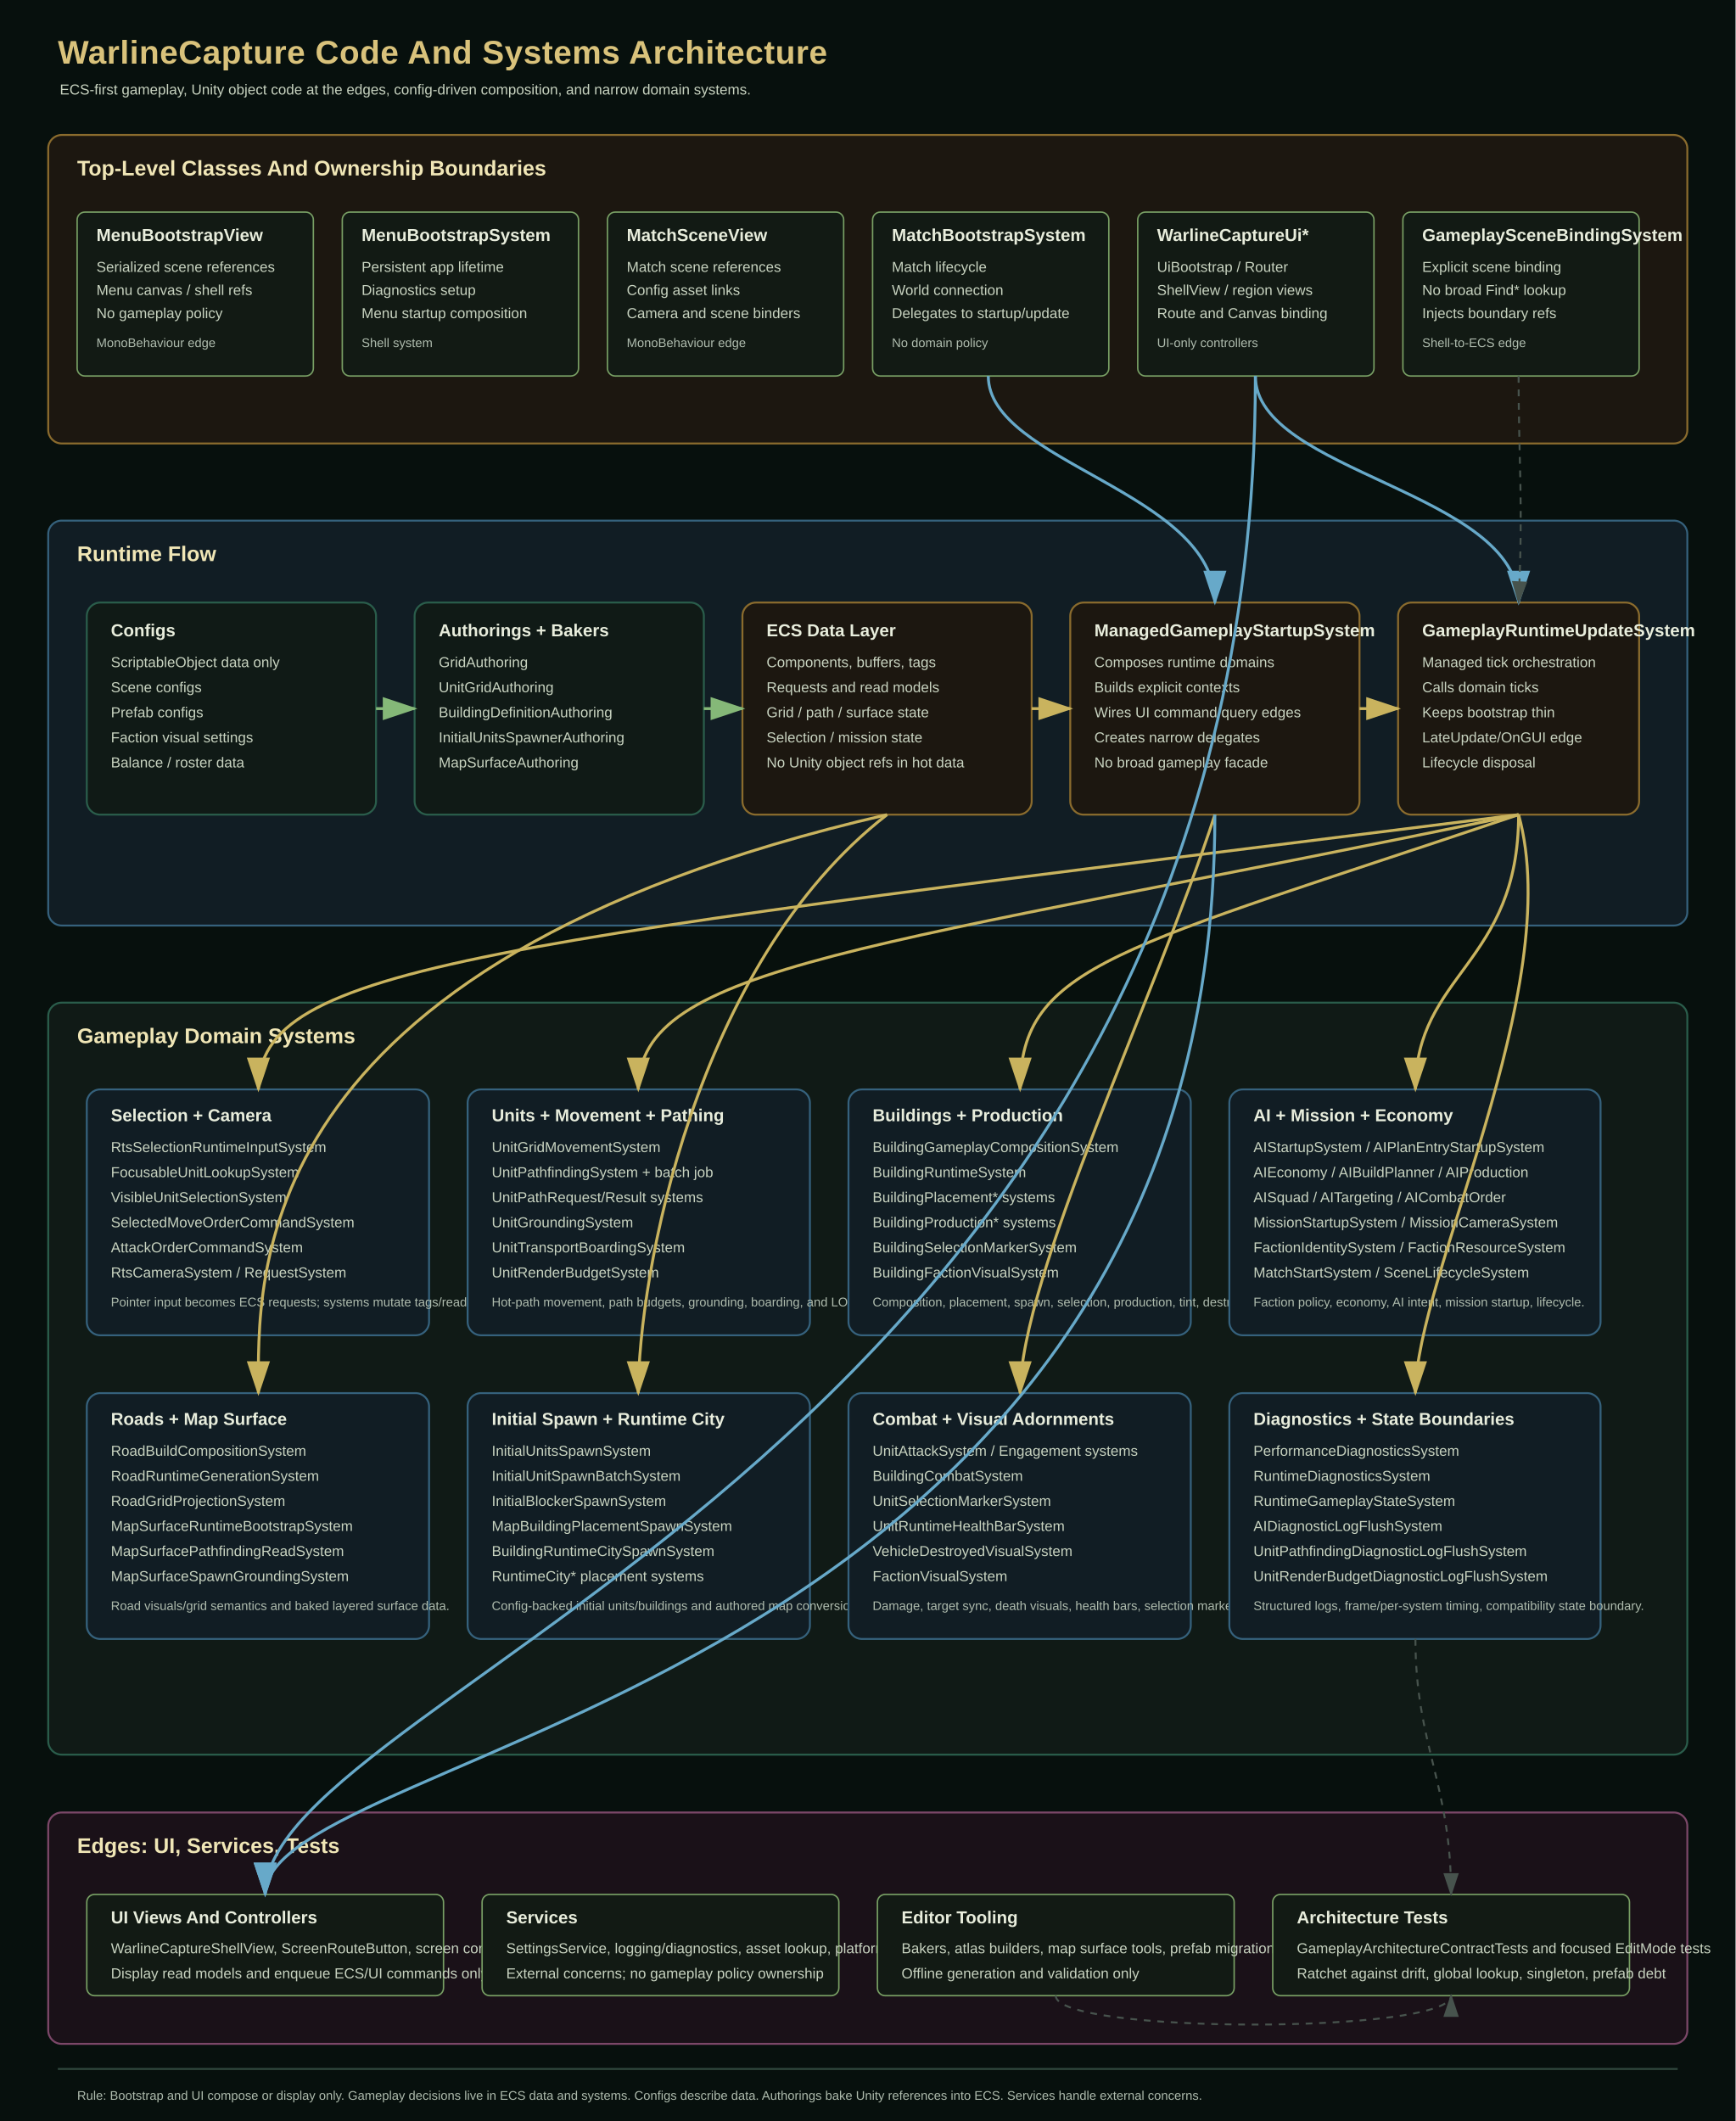
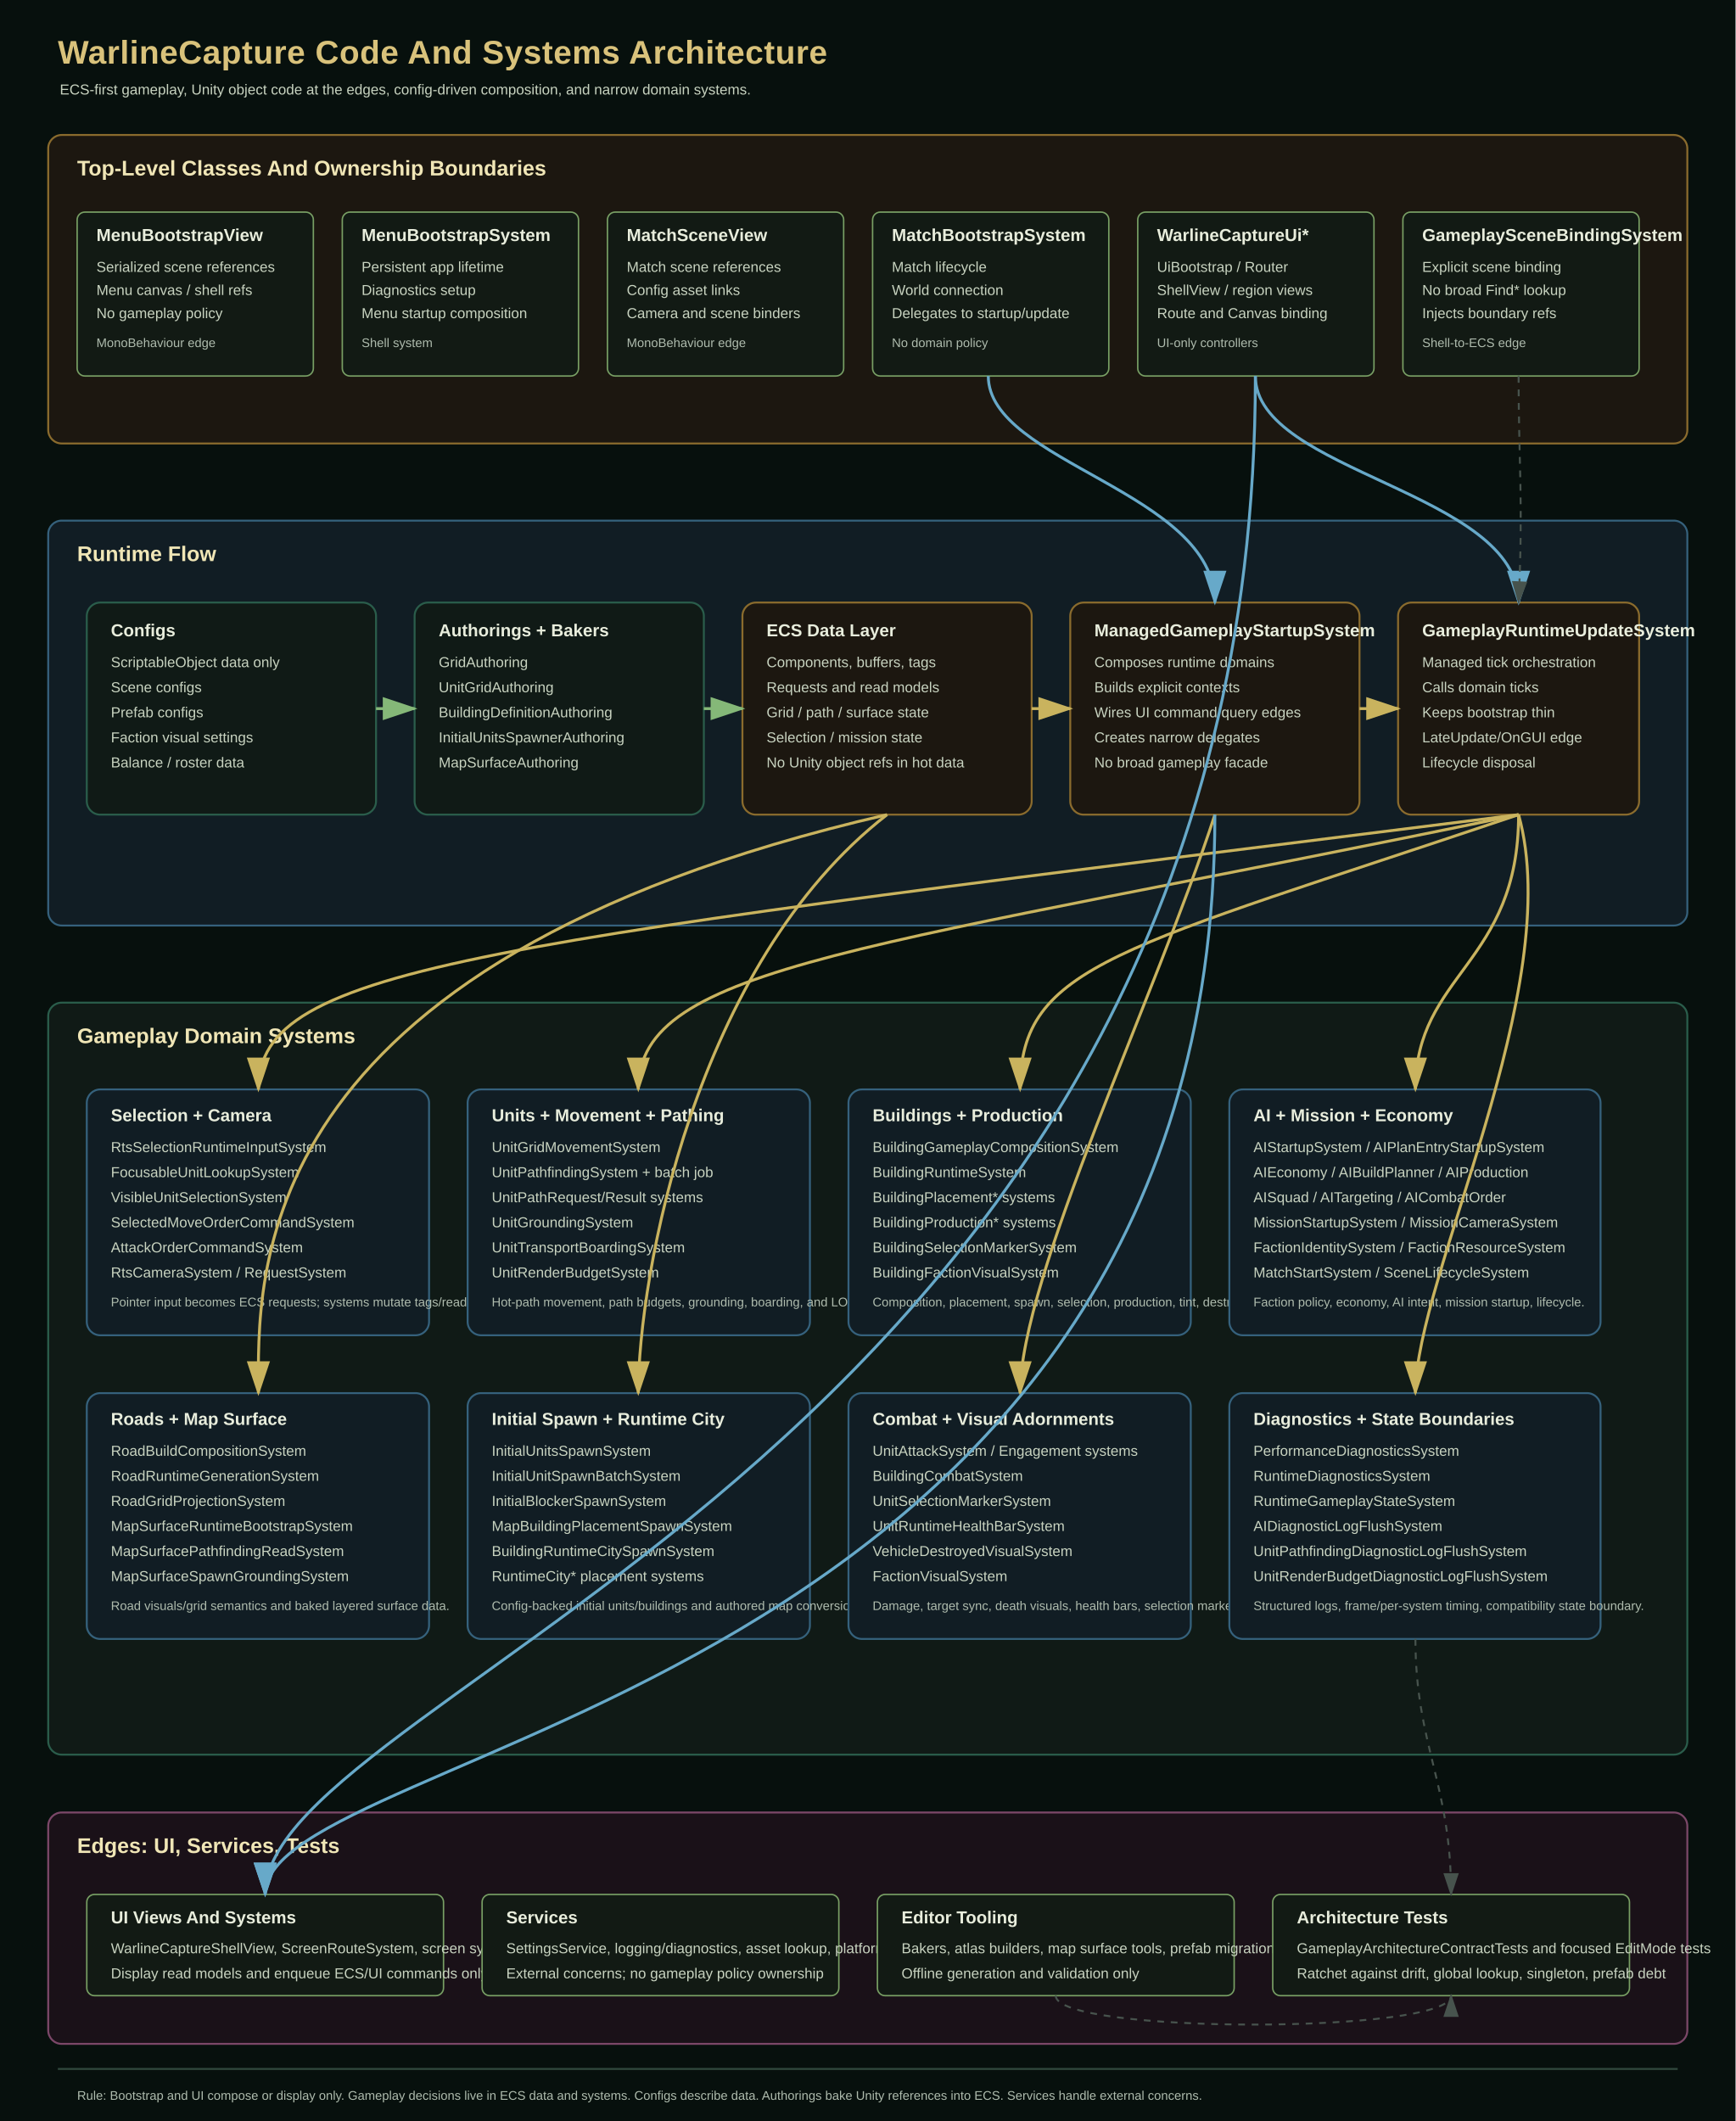
<svg xmlns="http://www.w3.org/2000/svg" width="1800" height="2200" viewBox="0 0 1800 2200" role="img" aria-labelledby="title desc">
  <defs>
    <style>
      .bg { fill: #07100d; }
      .panel { fill: #101a16; stroke: #2a5d4b; stroke-width: 2; rx: 14; }
      .panel2 { fill: #111d24; stroke: #35617c; stroke-width: 2; rx: 14; }
      .panel3 { fill: #1c1710; stroke: #8a6b2d; stroke-width: 2; rx: 14; }
      .panel4 { fill: #1a1118; stroke: #7b4768; stroke-width: 2; rx: 14; }
      .header { fill: #d9c27b; font: 700 34px Arial, sans-serif; letter-spacing: .5px; }
      .subheader { fill: #f0e6b6; font: 700 22px Arial, sans-serif; }
      .label { fill: #e8eddc; font: 700 18px Arial, sans-serif; }
      .small { fill: #c8d3c0; font: 15px Arial, sans-serif; }
      .tiny { fill: #aebbad; font: 13px Arial, sans-serif; }
      .tag { fill: #121a14; stroke: #789f64; stroke-width: 1.5; rx: 8; }
      .tagtext { fill: #e6f2cc; font: 700 14px Arial, sans-serif; }
      .arrow { stroke: #c9b35e; stroke-width: 3; fill: none; marker-end: url(#arrowhead); }
      .arrow2 { stroke: #67a9c9; stroke-width: 3; fill: none; marker-end: url(#arrowheadBlue); }
      .arrow3 { stroke: #85b878; stroke-width: 3; fill: none; marker-end: url(#arrowheadGreen); }
      .muted { stroke: #47534d; stroke-width: 2; fill: none; stroke-dasharray: 7 7; marker-end: url(#arrowheadMuted); }
      .rule { stroke: #30483d; stroke-width: 2; }
    </style>
    <marker id="arrowhead" markerWidth="12" markerHeight="8" refX="11" refY="4" orient="auto">
      <polygon points="0 0, 12 4, 0 8" fill="#c9b35e" />
    </marker>
    <marker id="arrowheadBlue" markerWidth="12" markerHeight="8" refX="11" refY="4" orient="auto">
      <polygon points="0 0, 12 4, 0 8" fill="#67a9c9" />
    </marker>
    <marker id="arrowheadGreen" markerWidth="12" markerHeight="8" refX="11" refY="4" orient="auto">
      <polygon points="0 0, 12 4, 0 8" fill="#85b878" />
    </marker>
    <marker id="arrowheadMuted" markerWidth="12" markerHeight="8" refX="11" refY="4" orient="auto">
      <polygon points="0 0, 12 4, 0 8" fill="#47534d" />
    </marker>
  </defs>
  <rect class="bg" x="0" y="0" width="1800" height="2200" />
  <text class="header" x="60" y="66">WarlineCapture Code And Systems Architecture</text>
  <text class="small" x="62" y="98">ECS-first gameplay, Unity object code at the edges, config-driven composition, and narrow domain systems.</text>
  <rect class="panel3" x="50" y="140" width="1700" height="320" />
  <text class="subheader" x="80" y="182">Top-Level Classes And Ownership Boundaries</text>
  <rect class="tag" x="80" y="220" width="245" height="170" />
  <text class="label" x="100" y="250">MenuBootstrapView</text>
  <text class="small" x="100" y="282">Serialized scene references</text>
  <text class="small" x="100" y="306">Menu canvas / shell refs</text>
  <text class="small" x="100" y="330">No gameplay policy</text>
  <text class="tiny" x="100" y="360">MonoBehaviour edge</text>
  <rect class="tag" x="355" y="220" width="245" height="170" />
  <text class="label" x="375" y="250">MenuBootstrapSystem</text>
  <text class="small" x="375" y="282">Persistent app lifetime</text>
  <text class="small" x="375" y="306">Diagnostics setup</text>
  <text class="small" x="375" y="330">Menu startup composition</text>
  <text class="tiny" x="375" y="360">Shell system</text>
  <rect class="tag" x="630" y="220" width="245" height="170" />
  <text class="label" x="650" y="250">MatchSceneView</text>
  <text class="small" x="650" y="282">Match scene references</text>
  <text class="small" x="650" y="306">Config asset links</text>
  <text class="small" x="650" y="330">Camera and scene binders</text>
  <text class="tiny" x="650" y="360">MonoBehaviour edge</text>
  <rect class="tag" x="905" y="220" width="245" height="170" />
  <text class="label" x="925" y="250">MatchBootstrapSystem</text>
  <text class="small" x="925" y="282">Match lifecycle</text>
  <text class="small" x="925" y="306">World connection</text>
  <text class="small" x="925" y="330">Delegates to startup/update</text>
  <text class="tiny" x="925" y="360">No domain policy</text>
  <rect class="tag" x="1180" y="220" width="245" height="170" />
  <text class="label" x="1200" y="250">WarlineCaptureUi*</text>
  <text class="small" x="1200" y="282">UiBootstrap / Router</text>
  <text class="small" x="1200" y="306">ShellView / region views</text>
  <text class="small" x="1200" y="330">Route and Canvas binding</text>
  <text class="tiny" x="1200" y="360">UI-only controllers</text>
  <rect class="tag" x="1455" y="220" width="245" height="170" />
  <text class="label" x="1475" y="250">GameplaySceneBindingSystem</text>
  <text class="small" x="1475" y="282">Explicit scene binding</text>
  <text class="small" x="1475" y="306">No broad Find* lookup</text>
  <text class="small" x="1475" y="330">Injects boundary refs</text>
  <text class="tiny" x="1475" y="360">Shell-to-ECS edge</text>
  <rect class="panel2" x="50" y="540" width="1700" height="420" />
  <text class="subheader" x="80" y="582">Runtime Flow</text>
  <rect class="panel" x="90" y="625" width="300" height="220" />
  <text class="label" x="115" y="660">Configs</text>
  <text class="small" x="115" y="692">ScriptableObject data only</text>
  <text class="small" x="115" y="718">Scene configs</text>
  <text class="small" x="115" y="744">Prefab configs</text>
  <text class="small" x="115" y="770">Faction visual settings</text>
  <text class="small" x="115" y="796">Balance / roster data</text>
  <rect class="panel" x="430" y="625" width="300" height="220" />
  <text class="label" x="455" y="660">Authorings + Bakers</text>
  <text class="small" x="455" y="692">GridAuthoring</text>
  <text class="small" x="455" y="718">UnitGridAuthoring</text>
  <text class="small" x="455" y="744">BuildingDefinitionAuthoring</text>
  <text class="small" x="455" y="770">InitialUnitsSpawnerAuthoring</text>
  <text class="small" x="455" y="796">MapSurfaceAuthoring</text>
  <rect class="panel3" x="770" y="625" width="300" height="220" />
  <text class="label" x="795" y="660">ECS Data Layer</text>
  <text class="small" x="795" y="692">Components, buffers, tags</text>
  <text class="small" x="795" y="718">Requests and read models</text>
  <text class="small" x="795" y="744">Grid / path / surface state</text>
  <text class="small" x="795" y="770">Selection / mission state</text>
  <text class="small" x="795" y="796">No Unity object refs in hot data</text>
  <rect class="panel3" x="1110" y="625" width="300" height="220" />
  <text class="label" x="1135" y="660">ManagedGameplayStartupSystem</text>
  <text class="small" x="1135" y="692">Composes runtime domains</text>
  <text class="small" x="1135" y="718">Builds explicit contexts</text>
  <text class="small" x="1135" y="744">Wires UI command/query edges</text>
  <text class="small" x="1135" y="770">Creates narrow delegates</text>
  <text class="small" x="1135" y="796">No broad gameplay facade</text>
  <rect class="panel3" x="1450" y="625" width="250" height="220" />
  <text class="label" x="1475" y="660">GameplayRuntimeUpdateSystem</text>
  <text class="small" x="1475" y="692">Managed tick orchestration</text>
  <text class="small" x="1475" y="718">Calls domain ticks</text>
  <text class="small" x="1475" y="744">Keeps bootstrap thin</text>
  <text class="small" x="1475" y="770">LateUpdate/OnGUI edge</text>
  <text class="small" x="1475" y="796">Lifecycle disposal</text>
  <path class="arrow3" d="M390 735 H430" />
  <path class="arrow3" d="M730 735 H770" />
  <path class="arrow" d="M1070 735 H1110" />
  <path class="arrow" d="M1410 735 H1450" />
  <path class="arrow2" d="M1025 390 C1025 480 1260 510 1260 625" />
  <path class="arrow2" d="M1302 390 C1302 490 1575 510 1575 625" />
  <path class="muted" d="M1575 390 C1575 480 1580 520 1575 625" />
  <rect class="panel" x="50" y="1040" width="1700" height="780" />
  <text class="subheader" x="80" y="1082">Gameplay Domain Systems</text>
  <rect class="panel2" x="90" y="1130" width="355" height="255" />
  <text class="label" x="115" y="1163">Selection + Camera</text>
  <text class="small" x="115" y="1195">RtsSelectionRuntimeInputSystem</text>
  <text class="small" x="115" y="1221">FocusableUnitLookupSystem</text>
  <text class="small" x="115" y="1247">VisibleUnitSelectionSystem</text>
  <text class="small" x="115" y="1273">SelectedMoveOrderCommandSystem</text>
  <text class="small" x="115" y="1299">AttackOrderCommandSystem</text>
  <text class="small" x="115" y="1325">RtsCameraSystem / RequestSystem</text>
  <text class="tiny" x="115" y="1355">Pointer input becomes ECS requests; systems mutate tags/read models.</text>
  <rect class="panel2" x="485" y="1130" width="355" height="255" />
  <text class="label" x="510" y="1163">Units + Movement + Pathing</text>
  <text class="small" x="510" y="1195">UnitGridMovementSystem</text>
  <text class="small" x="510" y="1221">UnitPathfindingSystem + batch job</text>
  <text class="small" x="510" y="1247">UnitPathRequest/Result systems</text>
  <text class="small" x="510" y="1273">UnitGroundingSystem</text>
  <text class="small" x="510" y="1299">UnitTransportBoardingSystem</text>
  <text class="small" x="510" y="1325">UnitRenderBudgetSystem</text>
  <text class="tiny" x="510" y="1355">Hot-path movement, path budgets, grounding, boarding, and LOD policy.</text>
  <rect class="panel2" x="880" y="1130" width="355" height="255" />
  <text class="label" x="905" y="1163">Buildings + Production</text>
  <text class="small" x="905" y="1195">BuildingGameplayCompositionSystem</text>
  <text class="small" x="905" y="1221">BuildingRuntimeSystem</text>
  <text class="small" x="905" y="1247">BuildingPlacement* systems</text>
  <text class="small" x="905" y="1273">BuildingProduction* systems</text>
  <text class="small" x="905" y="1299">BuildingSelectionMarkerSystem</text>
  <text class="small" x="905" y="1325">BuildingFactionVisualSystem</text>
  <text class="tiny" x="905" y="1355">Composition, placement, spawn, selection, production, tint, destruction.</text>
  <rect class="panel2" x="1275" y="1130" width="385" height="255" />
  <text class="label" x="1300" y="1163">AI + Mission + Economy</text>
  <text class="small" x="1300" y="1195">AIStartupSystem / AIPlanEntryStartupSystem</text>
  <text class="small" x="1300" y="1221">AIEconomy / AIBuildPlanner / AIProduction</text>
  <text class="small" x="1300" y="1247">AISquad / AITargeting / AICombatOrder</text>
  <text class="small" x="1300" y="1273">MissionStartupSystem / MissionCameraSystem</text>
  <text class="small" x="1300" y="1299">FactionIdentitySystem / FactionResourceSystem</text>
  <text class="small" x="1300" y="1325">MatchStartSystem / SceneLifecycleSystem</text>
  <text class="tiny" x="1300" y="1355">Faction policy, economy, AI intent, mission startup, lifecycle.</text>
  <rect class="panel2" x="90" y="1445" width="355" height="255" />
  <text class="label" x="115" y="1478">Roads + Map Surface</text>
  <text class="small" x="115" y="1510">RoadBuildCompositionSystem</text>
  <text class="small" x="115" y="1536">RoadRuntimeGenerationSystem</text>
  <text class="small" x="115" y="1562">RoadGridProjectionSystem</text>
  <text class="small" x="115" y="1588">MapSurfaceRuntimeBootstrapSystem</text>
  <text class="small" x="115" y="1614">MapSurfacePathfindingReadSystem</text>
  <text class="small" x="115" y="1640">MapSurfaceSpawnGroundingSystem</text>
  <text class="tiny" x="115" y="1670">Road visuals/grid semantics and baked layered surface data.</text>
  <rect class="panel2" x="485" y="1445" width="355" height="255" />
  <text class="label" x="510" y="1478">Initial Spawn + Runtime City</text>
  <text class="small" x="510" y="1510">InitialUnitsSpawnSystem</text>
  <text class="small" x="510" y="1536">InitialUnitSpawnBatchSystem</text>
  <text class="small" x="510" y="1562">InitialBlockerSpawnSystem</text>
  <text class="small" x="510" y="1588">MapBuildingPlacementSpawnSystem</text>
  <text class="small" x="510" y="1614">BuildingRuntimeCitySpawnSystem</text>
  <text class="small" x="510" y="1640">RuntimeCity* placement systems</text>
  <text class="tiny" x="510" y="1670">Config-backed initial units/buildings and authored map conversions.</text>
  <rect class="panel2" x="880" y="1445" width="355" height="255" />
  <text class="label" x="905" y="1478">Combat + Visual Adornments</text>
  <text class="small" x="905" y="1510">UnitAttackSystem / Engagement systems</text>
  <text class="small" x="905" y="1536">BuildingCombatSystem</text>
  <text class="small" x="905" y="1562">UnitSelectionMarkerSystem</text>
  <text class="small" x="905" y="1588">UnitRuntimeHealthBarSystem</text>
  <text class="small" x="905" y="1614">VehicleDestroyedVisualSystem</text>
  <text class="small" x="905" y="1640">FactionVisualSystem</text>
  <text class="tiny" x="905" y="1670">Damage, target sync, death visuals, health bars, selection markers, tint.</text>
  <rect class="panel2" x="1275" y="1445" width="385" height="255" />
  <text class="label" x="1300" y="1478">Diagnostics + State Boundaries</text>
  <text class="small" x="1300" y="1510">PerformanceDiagnosticsSystem</text>
  <text class="small" x="1300" y="1536">RuntimeDiagnosticsSystem</text>
  <text class="small" x="1300" y="1562">RuntimeGameplayStateSystem</text>
  <text class="small" x="1300" y="1588">AIDiagnosticLogFlushSystem</text>
  <text class="small" x="1300" y="1614">UnitPathfindingDiagnosticLogFlushSystem</text>
  <text class="small" x="1300" y="1640">UnitRenderBudgetDiagnosticLogFlushSystem</text>
  <text class="tiny" x="1300" y="1670">Structured logs, frame/per-system timing, compatibility state boundary.</text>
  <path class="arrow" d="M1575 845 C1575 1000 1468 1010 1468 1130" />
  <path class="arrow" d="M1575 845 C1160 985 1058 1000 1058 1130" />
  <path class="arrow" d="M1575 845 C900 985 662 1000 662 1130" />
  <path class="arrow" d="M1575 845 C500 980 268 1000 268 1130" />
  <path class="arrow" d="M920 845 C720 1000 662 1325 662 1445" />
  <path class="arrow" d="M920 845 C250 1000 268 1325 268 1445" />
  <path class="arrow" d="M1260 845 C1200 1030 1058 1325 1058 1445" />
  <path class="arrow" d="M1575 845 C1625 1025 1468 1325 1468 1445" />
  <rect class="panel4" x="50" y="1880" width="1700" height="240" />
  <text class="subheader" x="80" y="1922">Edges: UI, Services, Tests</text>
  <rect class="tag" x="90" y="1965" width="370" height="105" />
-   <text class="label" x="115" y="1995">UI Views And Controllers</text>
-   <text class="small" x="115" y="2026">WarlineCaptureShellView, ScreenRouteButton, screen controllers</text>
+   <text class="label" x="115" y="1995">UI Views And Systems</text>
+   <text class="small" x="115" y="2026">WarlineCaptureShellView, ScreenRouteSystem, screen systems</text>
  <text class="small" x="115" y="2052">Display read models and enqueue ECS/UI commands only</text>
  <rect class="tag" x="500" y="1965" width="370" height="105" />
  <text class="label" x="525" y="1995">Services</text>
  <text class="small" x="525" y="2026">SettingsService, logging/diagnostics, asset lookup, platform APIs</text>
  <text class="small" x="525" y="2052">External concerns; no gameplay policy ownership</text>
  <rect class="tag" x="910" y="1965" width="370" height="105" />
  <text class="label" x="935" y="1995">Editor Tooling</text>
  <text class="small" x="935" y="2026">Bakers, atlas builders, map surface tools, prefab migrations</text>
  <text class="small" x="935" y="2052">Offline generation and validation only</text>
  <rect class="tag" x="1320" y="1965" width="370" height="105" />
  <text class="label" x="1345" y="1995">Architecture Tests</text>
  <text class="small" x="1345" y="2026">GameplayArchitectureContractTests and focused EditMode tests</text>
  <text class="small" x="1345" y="2052">Ratchet against drift, global lookup, singleton, prefab debt</text>
  <path class="arrow2" d="M1302 390 C1302 1500 275 1750 275 1965" />
  <path class="arrow2" d="M1260 845 C1260 1760 275 1810 275 1965" />
  <path class="muted" d="M1468 1700 C1468 1810 1505 1850 1505 1965" />
  <path class="muted" d="M1095 2070 C1095 2110 1505 2110 1505 2070" />
  <line class="rule" x1="60" y1="2146" x2="1740" y2="2146" />
  <text class="tiny" x="80" y="2178">Rule: Bootstrap and UI compose or display only. Gameplay decisions live in ECS data and systems. Configs describe data. Authorings bake Unity references into ECS. Services handle external concerns.</text>
</svg>
